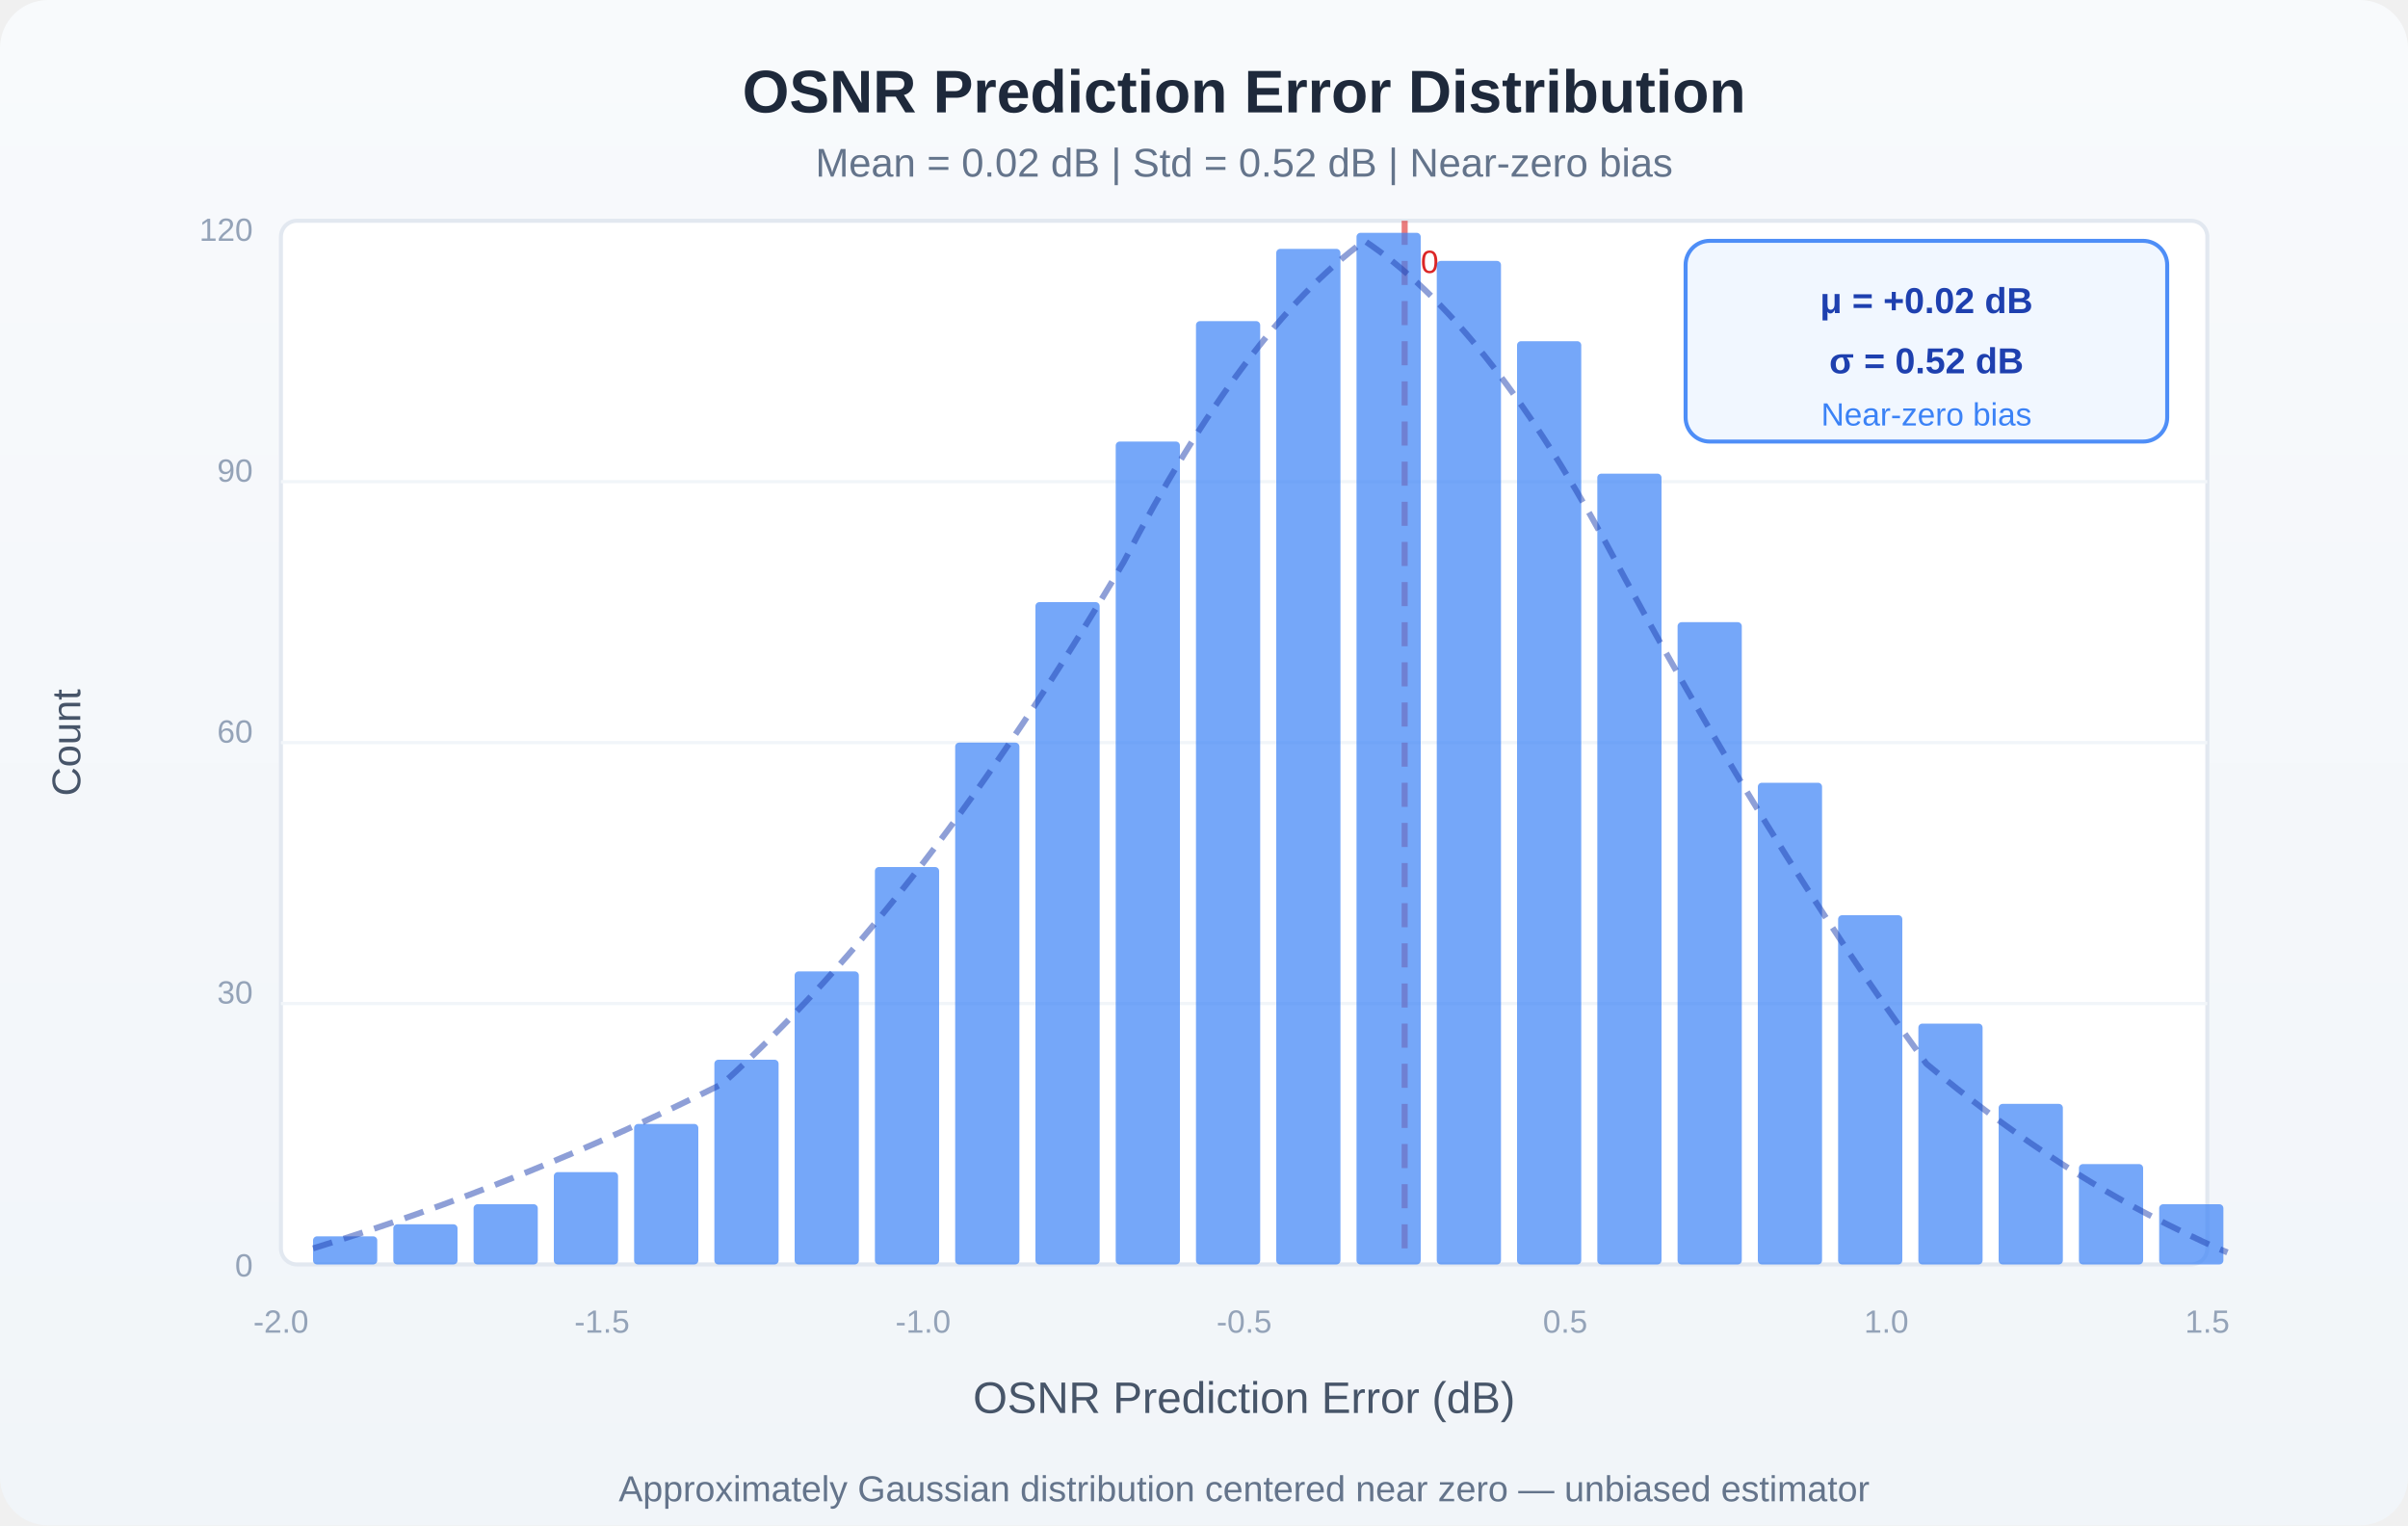
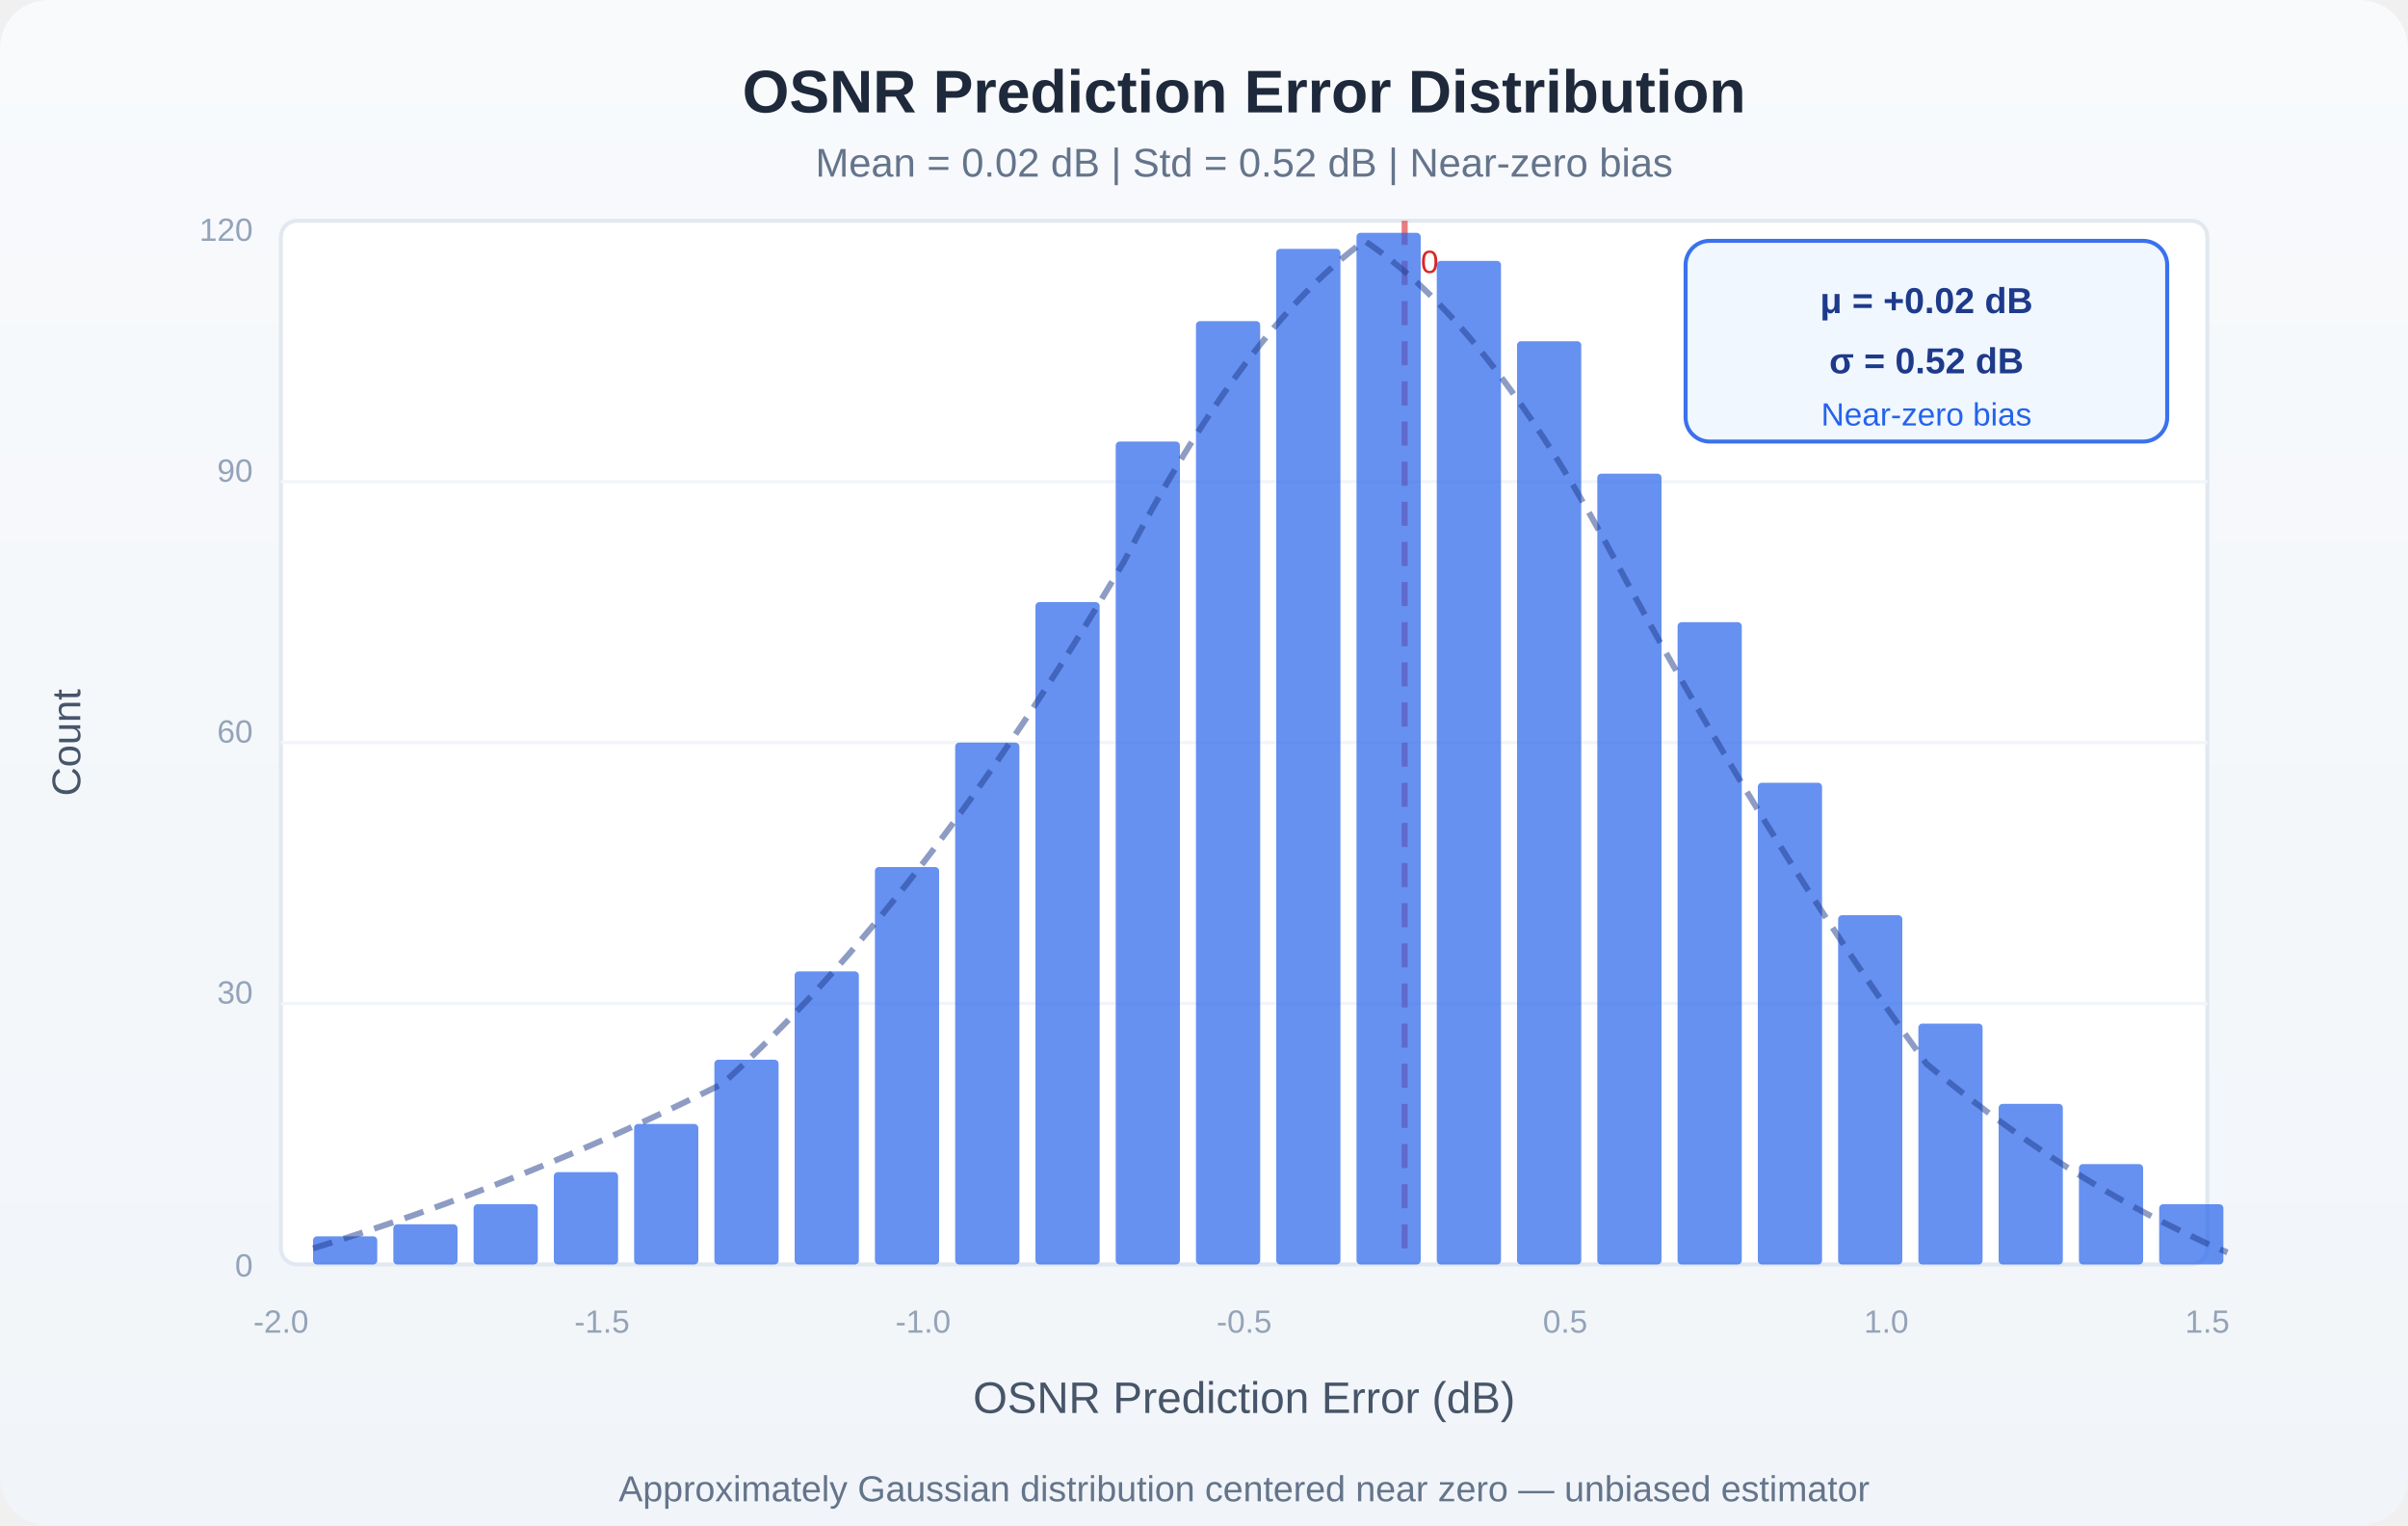
<svg xmlns="http://www.w3.org/2000/svg" viewBox="0 0 600 380" font-family="Segoe UI, Arial, sans-serif">
  <defs>
    <linearGradient id="ed_bg" x1="0%" y1="0%" x2="0%" y2="100%">
      <stop offset="0%" style="stop-color:#f8fafc" />
      <stop offset="100%" style="stop-color:#f1f5f9" />
    </linearGradient>
  </defs>
  <rect width="600" height="380" rx="12" fill="url(#ed_bg)" />
  <text x="310" y="28" text-anchor="middle" font-size="15" font-weight="700" fill="#1e293b">OSNR Prediction Error Distribution</text>
  <text x="310" y="44" text-anchor="middle" font-size="10" fill="#64748b">Mean = 0.02 dB | Std = 0.52 dB | Near-zero bias</text>
  <rect x="70" y="55" width="480" height="260" fill="#fff" stroke="#e2e8f0" stroke-width="1" rx="4" />
  <g stroke="#f1f5f9" stroke-width="0.8">
    <line x1="70" y1="120" x2="550" y2="120" />
    <line x1="70" y1="185" x2="550" y2="185" />
    <line x1="70" y1="250" x2="550" y2="250" />
  </g>
  <text x="63" y="60" text-anchor="end" font-size="8" fill="#94a3b8">120</text>
  <text x="63" y="120" text-anchor="end" font-size="8" fill="#94a3b8">90</text>
  <text x="63" y="185" text-anchor="end" font-size="8" fill="#94a3b8">60</text>
  <text x="63" y="250" text-anchor="end" font-size="8" fill="#94a3b8">30</text>
  <text x="63" y="318" text-anchor="end" font-size="8" fill="#94a3b8">0</text>
  <text x="20" y="185" text-anchor="middle" font-size="10" fill="#475569" transform="rotate(-90,20,185)">Count</text>
  <text x="70" y="332" text-anchor="middle" font-size="8" fill="#94a3b8">-2.0</text>
  <text x="150" y="332" text-anchor="middle" font-size="8" fill="#94a3b8">-1.5</text>
  <text x="230" y="332" text-anchor="middle" font-size="8" fill="#94a3b8">-1.0</text>
  <text x="310" y="332" text-anchor="middle" font-size="8" fill="#94a3b8">-0.5</text>
  <text x="390" y="332" text-anchor="middle" font-size="8" fill="#94a3b8">0.5</text>
  <text x="470" y="332" text-anchor="middle" font-size="8" fill="#94a3b8">1.0</text>
  <text x="550" y="332" text-anchor="middle" font-size="8" fill="#94a3b8">1.5</text>
  <text x="310" y="352" text-anchor="middle" font-size="11" fill="#475569">OSNR Prediction Error (dB)</text>
  <line x1="350" y1="55" x2="350" y2="315" stroke="#dc2626" stroke-width="1.5" stroke-dasharray="6,4" opacity="0.6" />
  <text x="354" y="68" font-size="8" fill="#dc2626">0</text>
-   <g fill="#3b82f6" opacity="0.7">
+   <g fill="#2563eb" opacity="0.7">
    <rect x="78" y="308" width="16" height="7" rx="1" />
    <rect x="98" y="305" width="16" height="10" rx="1" />
    <rect x="118" y="300" width="16" height="15" rx="1" />
    <rect x="138" y="292" width="16" height="23" rx="1" />
    <rect x="158" y="280" width="16" height="35" rx="1" />
    <rect x="178" y="264" width="16" height="51" rx="1" />
    <rect x="198" y="242" width="16" height="73" rx="1" />
    <rect x="218" y="216" width="16" height="99" rx="1" />
    <rect x="238" y="185" width="16" height="130" rx="1" />
    <rect x="258" y="150" width="16" height="165" rx="1" />
    <rect x="278" y="110" width="16" height="205" rx="1" />
    <rect x="298" y="80" width="16" height="235" rx="1" />
    <rect x="318" y="62" width="16" height="253" rx="1" />
    <rect x="338" y="58" width="16" height="257" rx="1" />
    <rect x="358" y="65" width="16" height="250" rx="1" />
    <rect x="378" y="85" width="16" height="230" rx="1" />
    <rect x="398" y="118" width="16" height="197" rx="1" />
    <rect x="418" y="155" width="16" height="160" rx="1" />
    <rect x="438" y="195" width="16" height="120" rx="1" />
    <rect x="458" y="228" width="16" height="87" rx="1" />
    <rect x="478" y="255" width="16" height="60" rx="1" />
    <rect x="498" y="275" width="16" height="40" rx="1" />
    <rect x="518" y="290" width="16" height="25" rx="1" />
    <rect x="538" y="300" width="16" height="15" rx="1" />
  </g>
-   <path d="M78 311 Q130 295 180 270 Q230 225 280 140 Q310 82 340 60 Q370 80 400 135 Q440 210 480 265 Q510 290 540 305 Q550 310 555 312" fill="none" stroke="#1e40af" stroke-width="1.5" stroke-dasharray="5,3" opacity="0.5" />
-   <rect x="420" y="60" width="120" height="50" rx="6" fill="#eff6ff" stroke="#3b82f6" stroke-width="1" opacity="0.9" />
-   <text x="480" y="78" text-anchor="middle" font-size="9" font-weight="600" fill="#1e40af">μ = +0.02 dB</text>
-   <text x="480" y="93" text-anchor="middle" font-size="9" font-weight="600" fill="#1e40af">σ = 0.52 dB</text>
-   <text x="480" y="106" text-anchor="middle" font-size="8" fill="#3b82f6">Near-zero bias</text>
+   <path d="M78 311 Q130 295 180 270 Q230 225 280 140 Q310 82 340 60 Q370 80 400 135 Q440 210 480 265 Q510 290 540 305 Q550 310 555 312" fill="none" stroke="#1e3a8a" stroke-width="1.5" stroke-dasharray="5,3" opacity="0.5" />
+   <rect x="420" y="60" width="120" height="50" rx="6" fill="#eff6ff" stroke="#2563eb" stroke-width="1" opacity="0.9" />
+   <text x="480" y="78" text-anchor="middle" font-size="9" font-weight="600" fill="#1e3a8a">μ = +0.02 dB</text>
+   <text x="480" y="93" text-anchor="middle" font-size="9" font-weight="600" fill="#1e3a8a">σ = 0.52 dB</text>
+   <text x="480" y="106" text-anchor="middle" font-size="8" fill="#2563eb">Near-zero bias</text>
  <text x="310" y="374" text-anchor="middle" font-size="9" fill="#64748b">Approximately Gaussian distribution centered near zero — unbiased estimator</text>
</svg>
